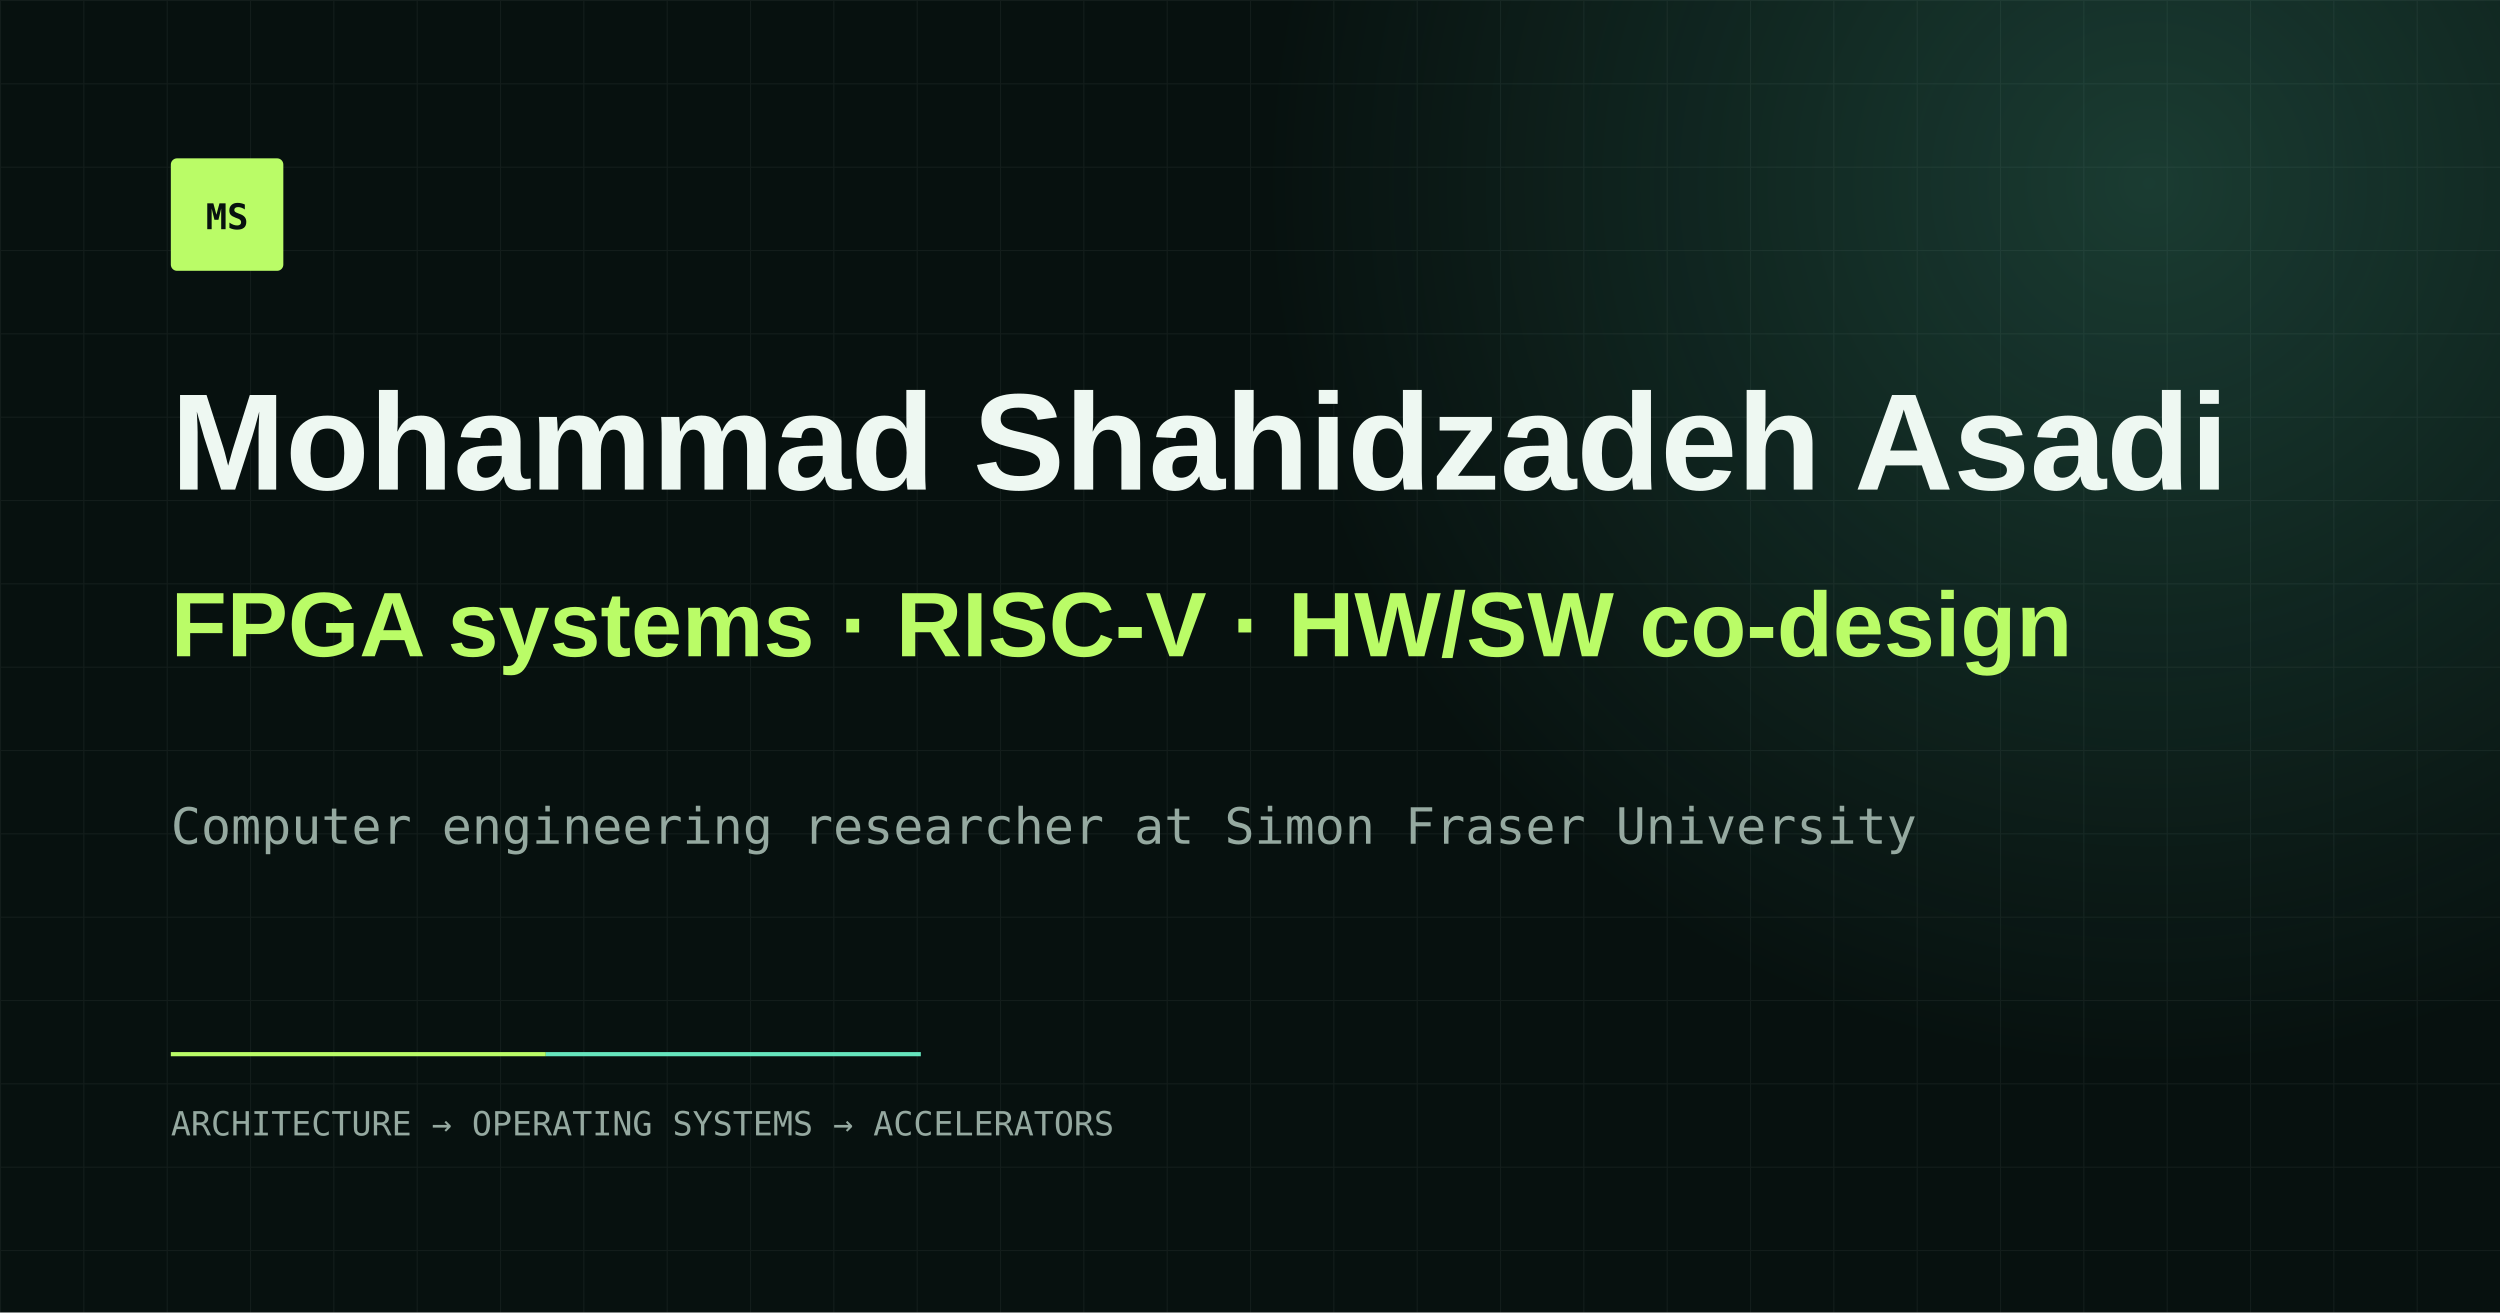
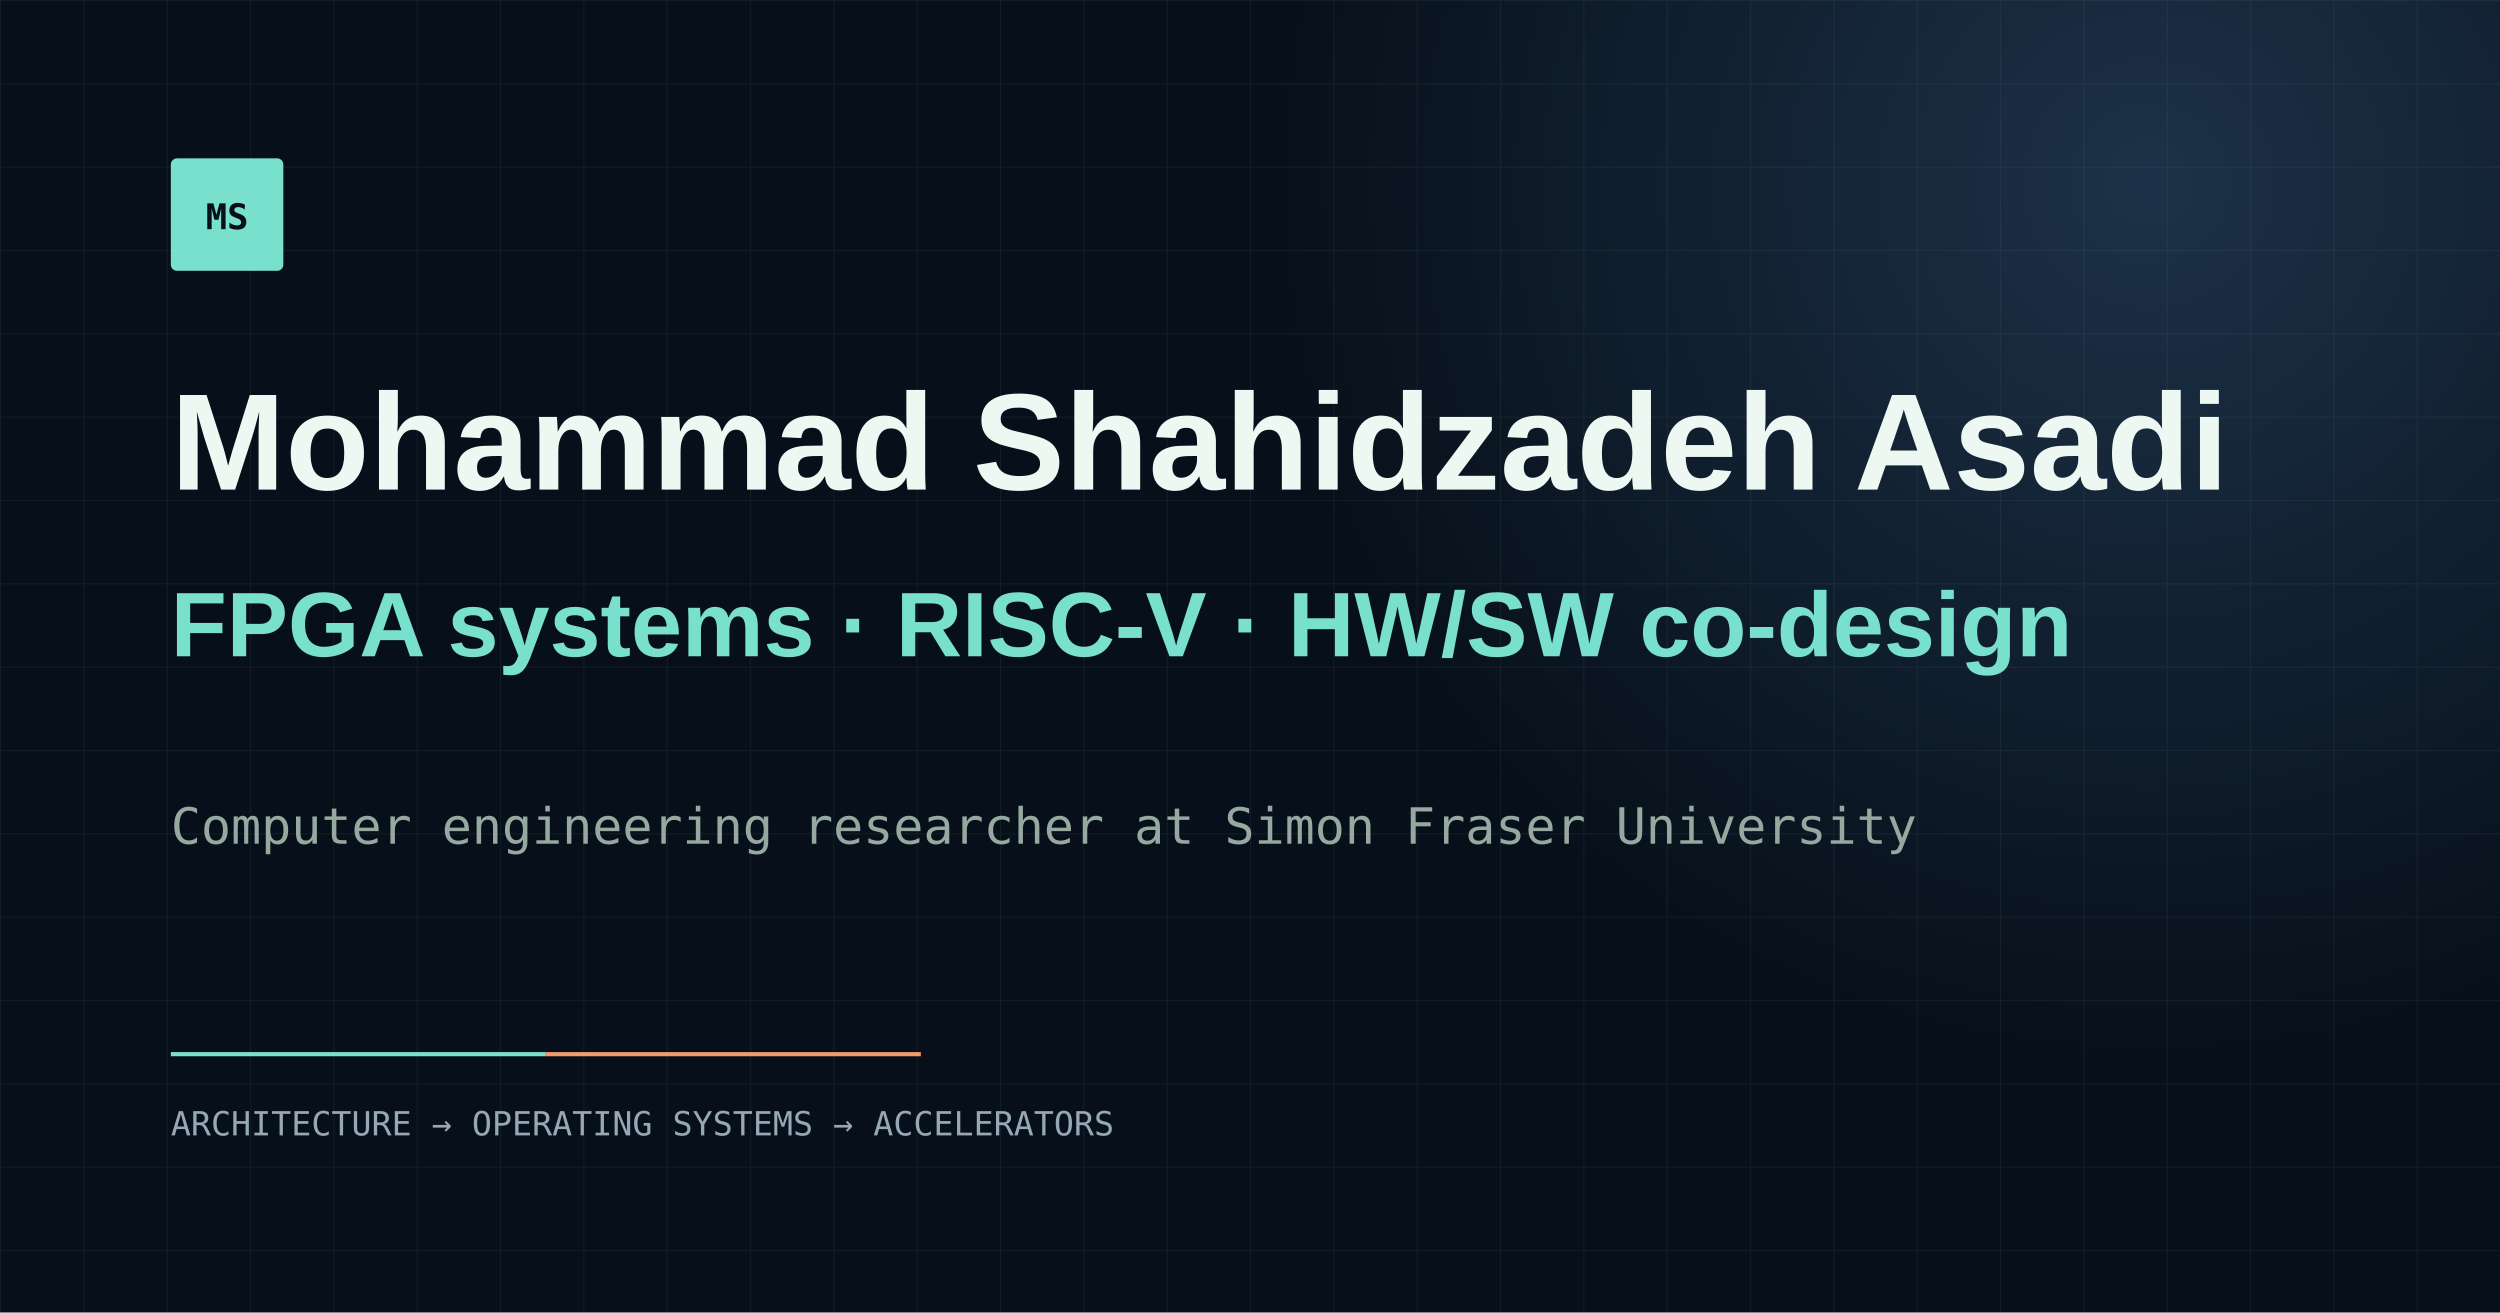
<svg xmlns="http://www.w3.org/2000/svg" width="1200" height="630" viewBox="0 0 1200 630">
-   <rect width="1200" height="630" fill="#07110f" />
+   <rect width="1200" height="630" fill="#07101a" />
  <defs>
    <pattern id="g" width="40" height="40" patternUnits="userSpaceOnUse">
-       <path d="M40 0H0V40" fill="none" stroke="#c8e7d8" stroke-opacity=".06" />
+       <path d="M40 0H0V40" fill="none" stroke="#c2dae8" stroke-opacity=".06" />
    </pattern>
    <radialGradient id="r">
-       <stop stop-color="#65e5bd" stop-opacity=".2" />
-       <stop offset="1" stop-color="#65e5bd" stop-opacity="0" />
+       <stop stop-color="#71b7ff" stop-opacity=".2" />
+       <stop offset="1" stop-color="#71b7ff" stop-opacity="0" />
    </radialGradient>
  </defs>
  <rect width="1200" height="630" fill="url(#g)" />
  <circle cx="1030" cy="90" r="420" fill="url(#r)" />
-   <rect x="82" y="76" width="54" height="54" rx="3" fill="#bafc67" />
-   <text x="109" y="110" text-anchor="middle" fill="#07110f" font-family="monospace" font-size="17" font-weight="700">MS</text>
+   <rect x="82" y="76" width="54" height="54" rx="3" fill="#79e0ce" />
+   <text x="109" y="110" text-anchor="middle" fill="#07101a" font-family="monospace" font-size="17" font-weight="700">MS</text>
  <text x="82" y="235" fill="#eef8f2" font-family="Arial, sans-serif" font-size="66" font-weight="700">Mohammad Shahidzadeh Asadi</text>
-   <text x="82" y="315" fill="#bafc67" font-family="Arial, sans-serif" font-size="44" font-weight="700">FPGA systems · RISC-V · HW/SW co-design</text>
+   <text x="82" y="315" fill="#79e0ce" font-family="Arial, sans-serif" font-size="44" font-weight="700">FPGA systems · RISC-V · HW/SW co-design</text>
  <text x="82" y="405" fill="#95a9a0" font-family="monospace" font-size="24">Computer engineering researcher at Simon Fraser University</text>
  <g transform="translate(82 505)">
-     <rect width="180" height="2" fill="#bafc67" />
-     <rect x="180" width="180" height="2" fill="#65e5bd" />
-     <text y="40" fill="#95a9a0" font-family="monospace" font-size="16">ARCHITECTURE → OPERATING SYSTEMS → ACCELERATORS</text>
+     <rect width="180" height="2" fill="#79e0ce" />
+     <rect x="180" width="180" height="2" fill="#f29a6b" />
+     <text y="40" fill="#96a8b5" font-family="monospace" font-size="16">ARCHITECTURE → OPERATING SYSTEMS → ACCELERATORS</text>
  </g>
</svg>
